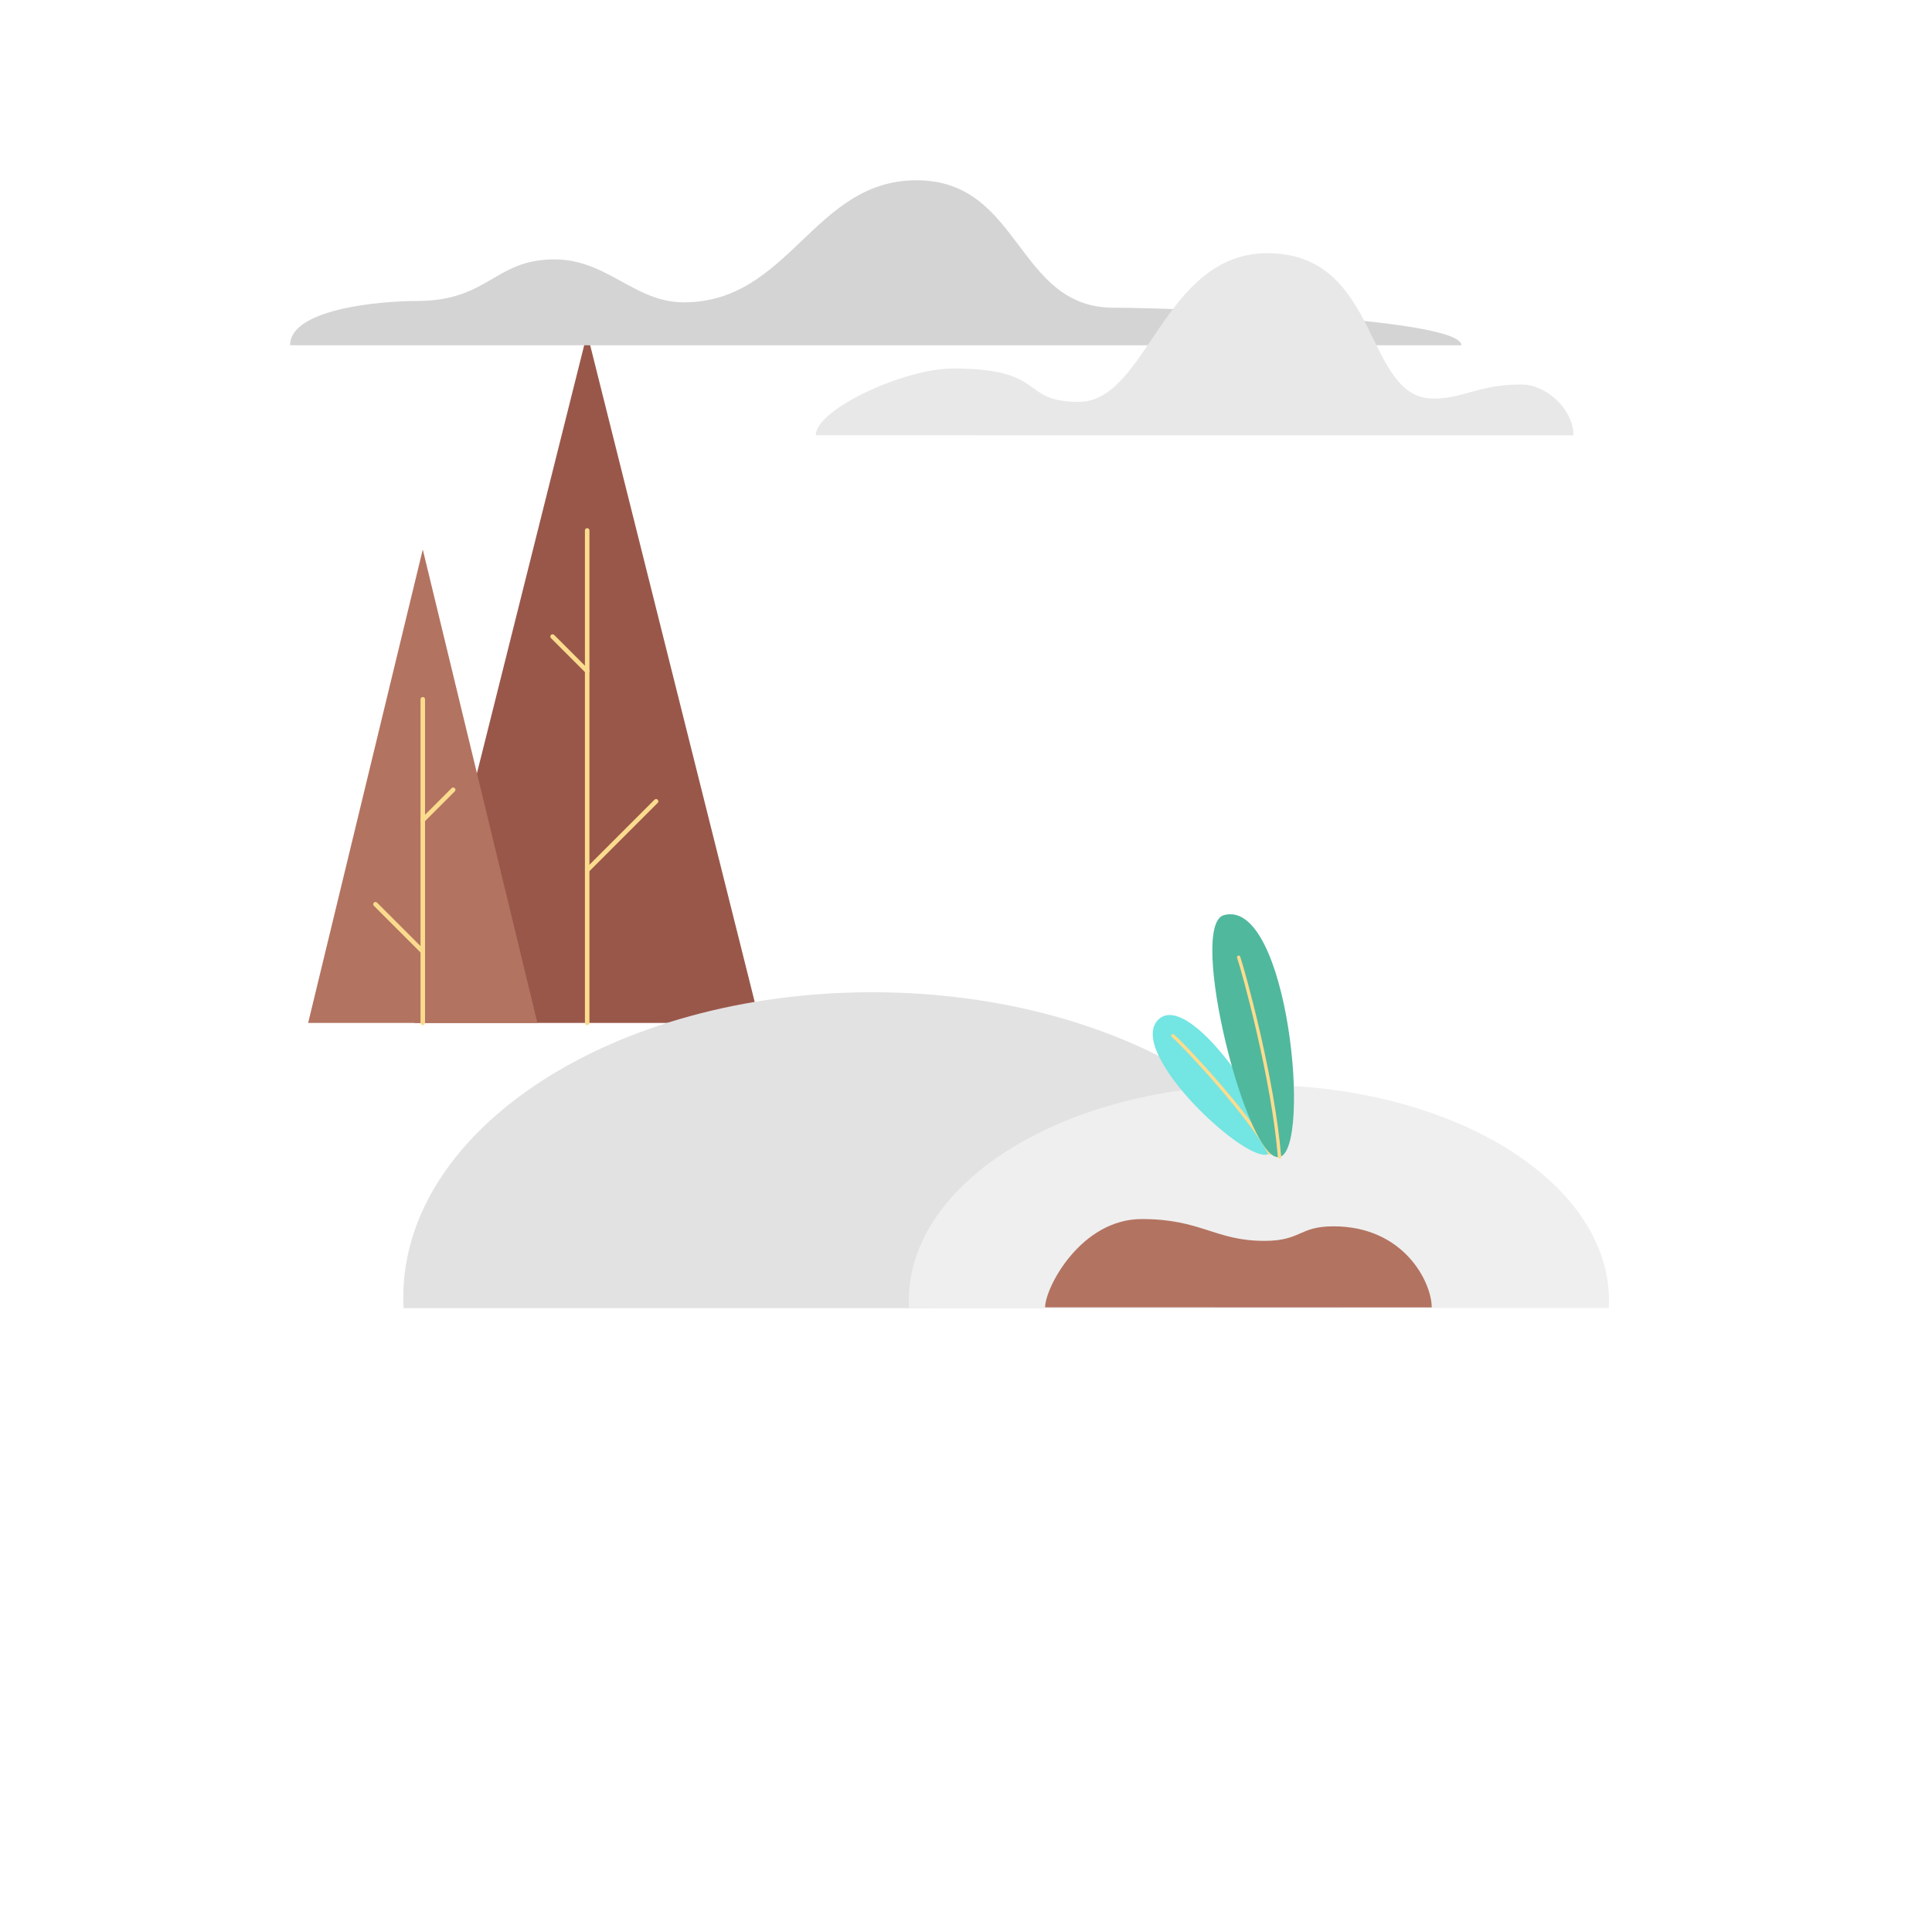
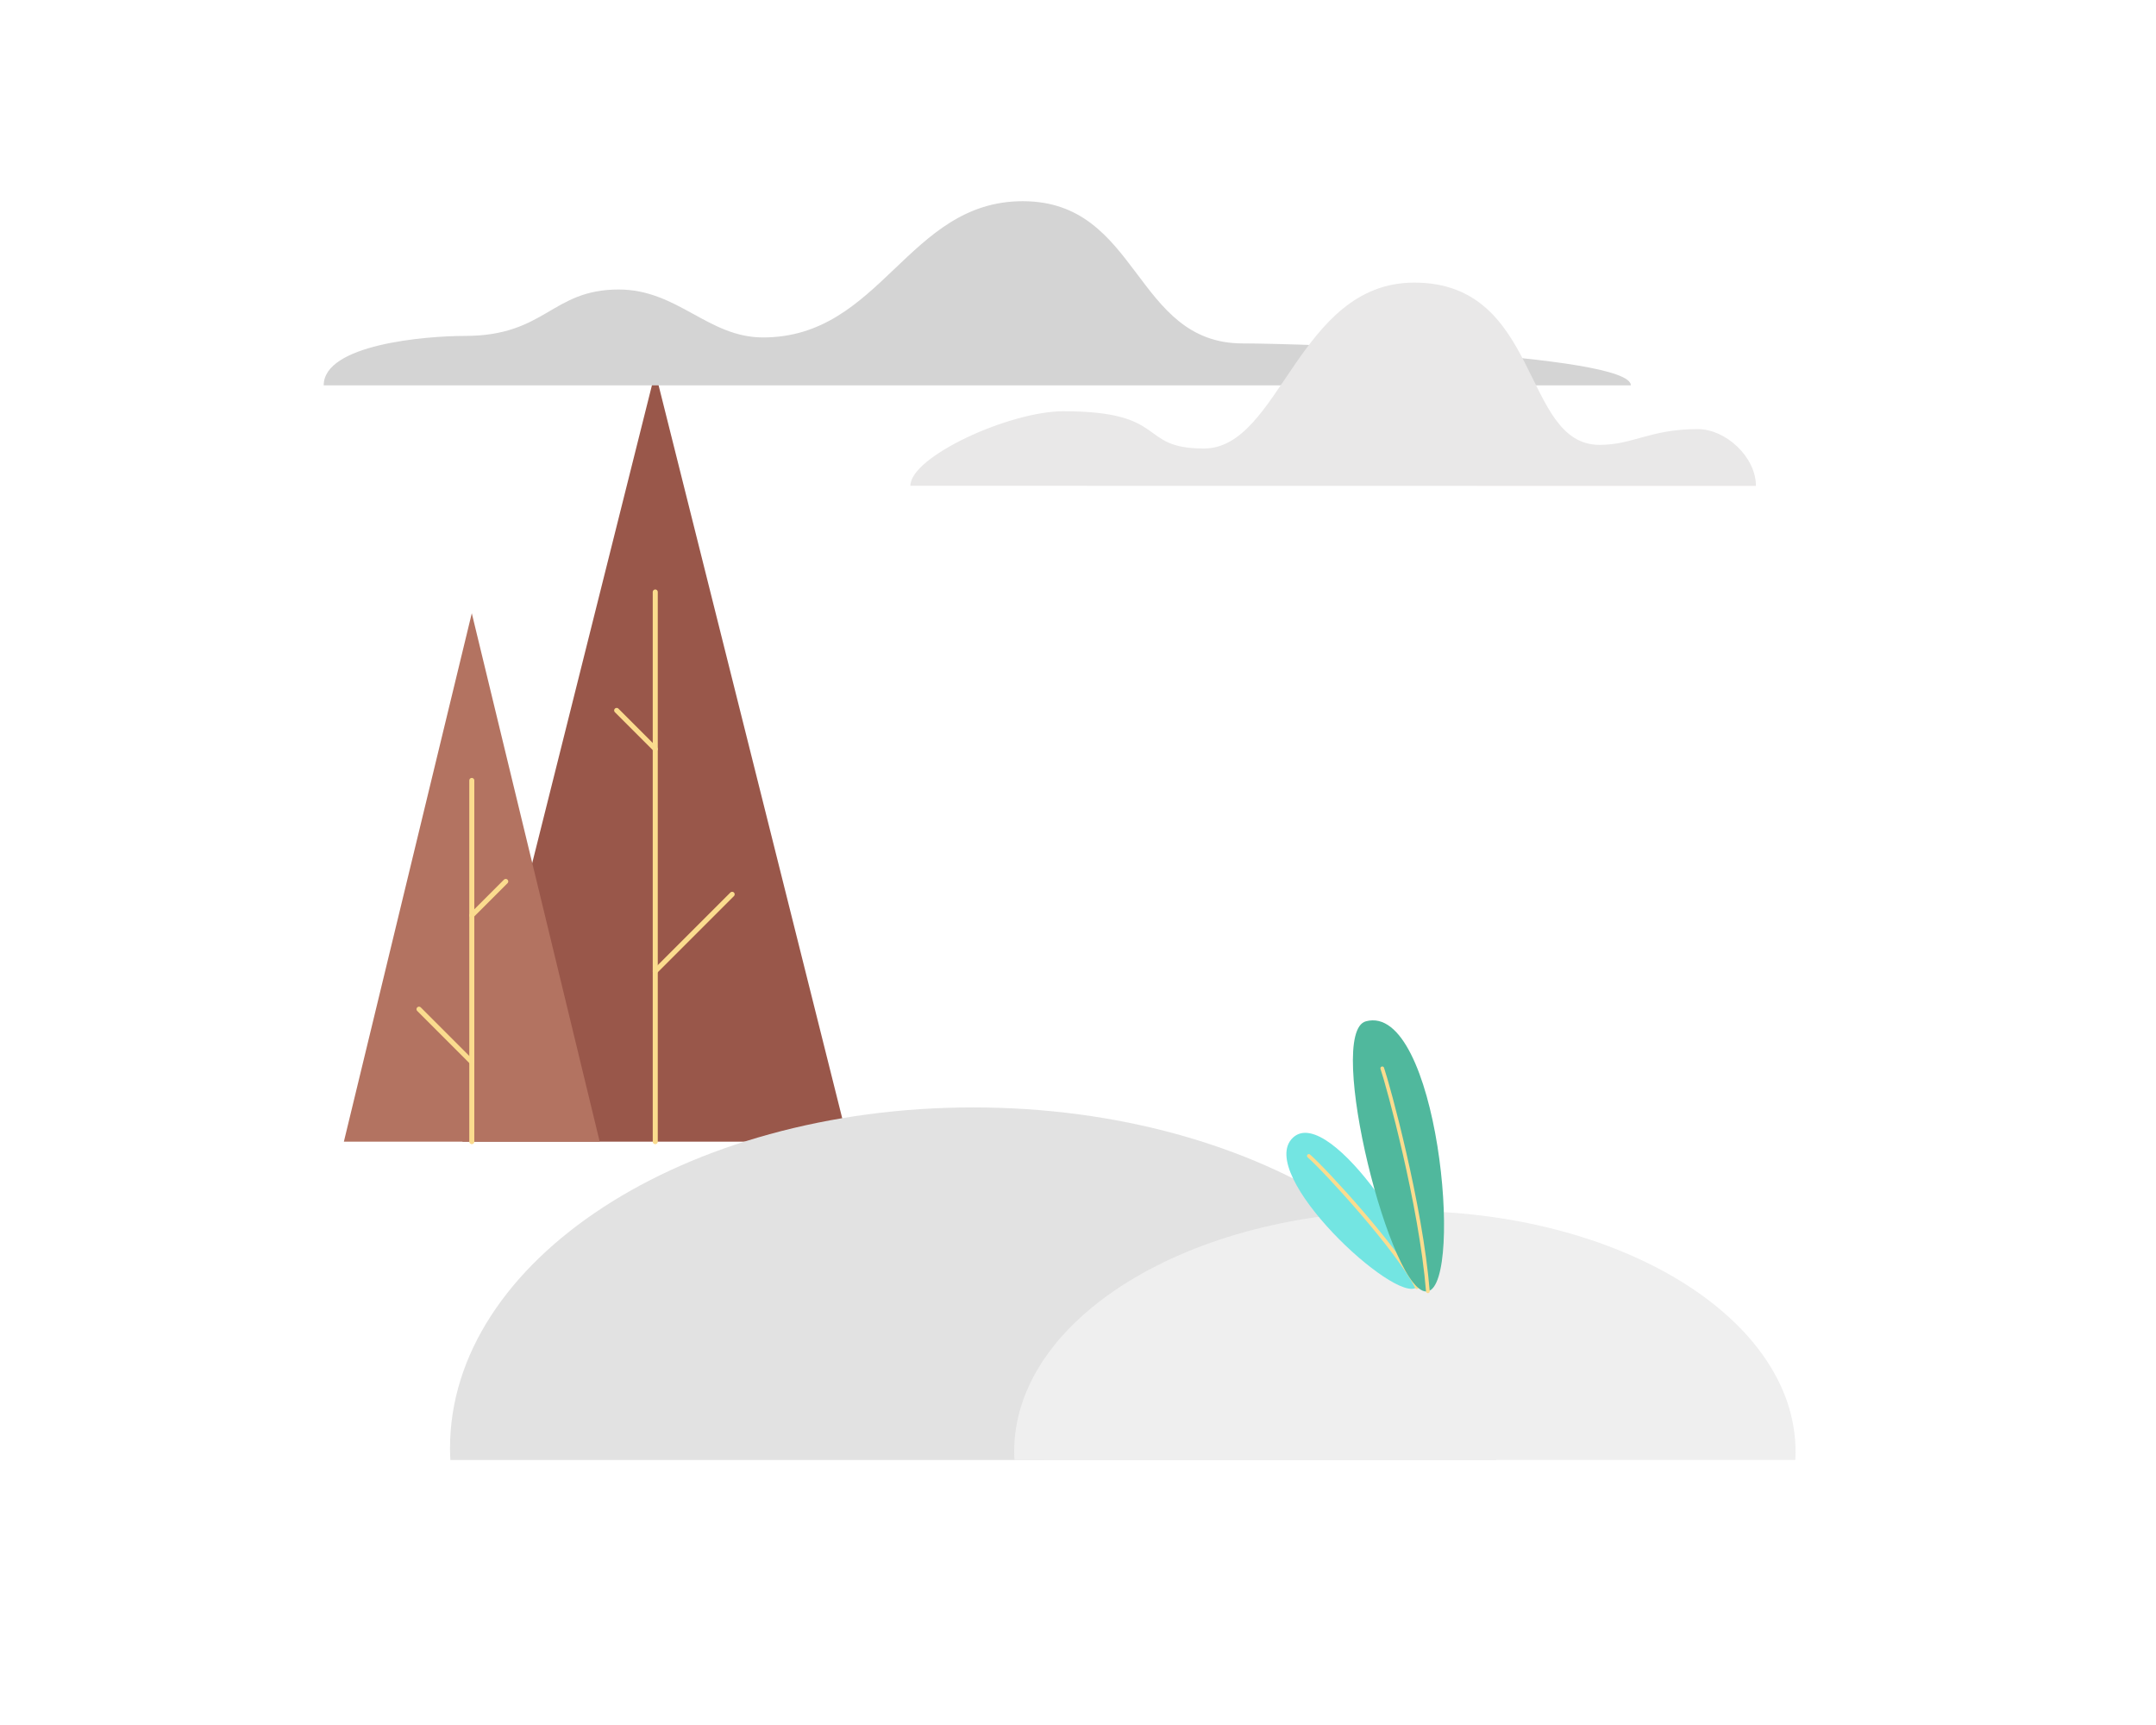
- <svg xmlns="http://www.w3.org/2000/svg" viewBox="0 0 500 500">
+ <svg xmlns="http://www.w3.org/2000/svg" viewBox="0 0 500 400">
  <g id="Layer_2" data-name="Layer 2" transform="matrix(0.388848, 0, 0, 0.388848, 79.74881, 86.25893)" style="">
    <g id="Layer_2-2" data-name="Layer 2">
      <polygon class="cls-1" points="185.71 0 70.7 458.97 300.71 458.97 185.71 0" style="fill: rgb(153, 87, 74);" />
      <polygon class="cls-2" points="76.29 143.87 0 458.97 152.57 458.97 76.29 143.87" style="fill: rgb(179, 115, 97);" />
      <line class="cls-3" x1="76.29" y1="243.57" x2="76.29" y2="458.97" style="fill: none; stroke: rgb(251, 220, 142); stroke-linecap: round; stroke-miterlimit: 10; stroke-width: 3px;" />
      <line class="cls-3" x1="185.71" y1="131.2" x2="185.71" y2="458.97" style="fill: none; stroke: rgb(251, 220, 142); stroke-linecap: round; stroke-miterlimit: 10; stroke-width: 3px;" />
      <line class="cls-3" x1="76.29" y1="324.04" x2="96.53" y2="303.8" style="fill: none; stroke: rgb(251, 220, 142); stroke-linecap: round; stroke-miterlimit: 10; stroke-width: 3px;" />
      <line class="cls-3" x1="76.29" y1="411.46" x2="44.81" y2="379.98" style="fill: none; stroke: rgb(251, 220, 142); stroke-linecap: round; stroke-miterlimit: 10; stroke-width: 3px;" />
      <line class="cls-3" x1="185.71" y1="224.84" x2="162.69" y2="201.82" style="fill: none; stroke: rgb(251, 220, 142); stroke-linecap: round; stroke-miterlimit: 10; stroke-width: 3px;" />
      <line class="cls-3" x1="185.71" y1="357.34" x2="231.57" y2="311.48" style="fill: none; stroke: rgb(251, 220, 142); stroke-linecap: round; stroke-miterlimit: 10; stroke-width: 3px;" />
    </g>
  </g>
  <g id="g-1" data-name="Layer 2" transform="matrix(0.648436, 0, 0, 0.648436, 75.06852, 46.65477)" style="">
    <g id="g-2" data-name="Layer 2">
      <path class="cls-1" d="M0,65.85C0,51.27,36.18,48.18,50.48,48.18c29,0,30.92-16.6,55-16.6,21.17,0,31.94,17.14,51.65,17.14C199.43,48.72,208.85,0,250,0c41.87,0,39.73,50.86,78.69,50.86,19.81,0,138.82,3.74,138.82,15Z" style="fill: rgb(212, 212, 212);" />
    </g>
  </g>
  <g id="g-3" data-name="Layer 2" transform="matrix(0.731517, 0, 0, 0.731517, 211.1257, 65.53087)" style="">
    <g id="g-4" data-name="Layer 2">
      <path class="cls-1" d="M0,64.4c0-9.21,31.36-23.62,48.51-23.62,33.83,0,23.27,11.81,44.55,11.81C117.31,52.59,122.85,0,159.75,0c40.33,0,34,51.44,58.75,51.44,10.66,0,16-5,31.15-5,8.79,0,18.41,8.78,18.41,18Z" style="fill: rgb(233, 232, 232);" />
    </g>
  </g>
  <g id="g-5" data-name="Layer 2" transform="matrix(0.288415, 0, 0, 0.248861, 104.3638, 256.7923)" style="">
    <g id="g-6" data-name="Layer 2">
      <path class="cls-1" d="M841.15,328.47c.17-3.64.28-7.29.28-11C841.43,142.15,653.07,0,420.72,0S0,142.15,0,317.51c0,3.67.11,7.32.28,11Z" style="fill: rgb(226, 226, 226);" />
      <path class="cls-2" d="M1081.72,328.47c.12-2.57.21-5.15.21-7.74,0-123.86-140.65-224.27-314.15-224.27S453.63,196.87,453.63,320.73c0,2.59.08,5.17.21,7.74Z" style="fill: rgb(239, 239, 239);" />
    </g>
  </g>
  <g id="g-7" data-name="Layer 2" transform="matrix(0.430119, 0, 0, 0.430119, 298.3228, 236.6037)" style="">
    <g id="g-8" data-name="Layer 2">
      <path class="cls-1" d="M3.49,63.29C-17,82.85,59.25,153.53,70.34,143.83S23.53,44.19,3.49,63.29Z" style="fill: rgb(115, 229, 226);" />
      <path class="cls-2" d="M12.12,73.09c8.6,7.44,48,50.38,58.22,70.74" style="fill: none; stroke: rgb(251, 220, 142); stroke-linecap: round; stroke-miterlimit: 10; stroke-width: 2px;" />
      <path class="cls-3" d="M42.86.52C81.58-10,95.85,141.66,76.3,146.07S20.64,6.56,42.86.52Z" style="fill: rgb(80, 184, 157);" />
      <path class="cls-2" d="M51.7,25.86C54.85,35,72.51,99.39,76.3,146.07" style="fill: none; stroke: rgb(251, 220, 142); stroke-linecap: round; stroke-miterlimit: 10; stroke-width: 2px;" />
    </g>
  </g>
  <g id="g-9" data-name="Layer 2" transform="matrix(0.543868, 0, 0, 0.543868, 270.4767, 315.4902)" style="">
    <g id="g-10" data-name="Layer 2">
-       <path class="cls-1" d="M0,42C0,32.63,17,0,46,0c28.33,0,34.84,10.38,58.35,10.38,17.56,0,16.36-6.92,32.84-6.92,33.67,0,46.77,26.7,46.77,38.57Z" style="fill: rgb(179, 115, 97);" />
-     </g>
+         </g>
  </g>
</svg>
